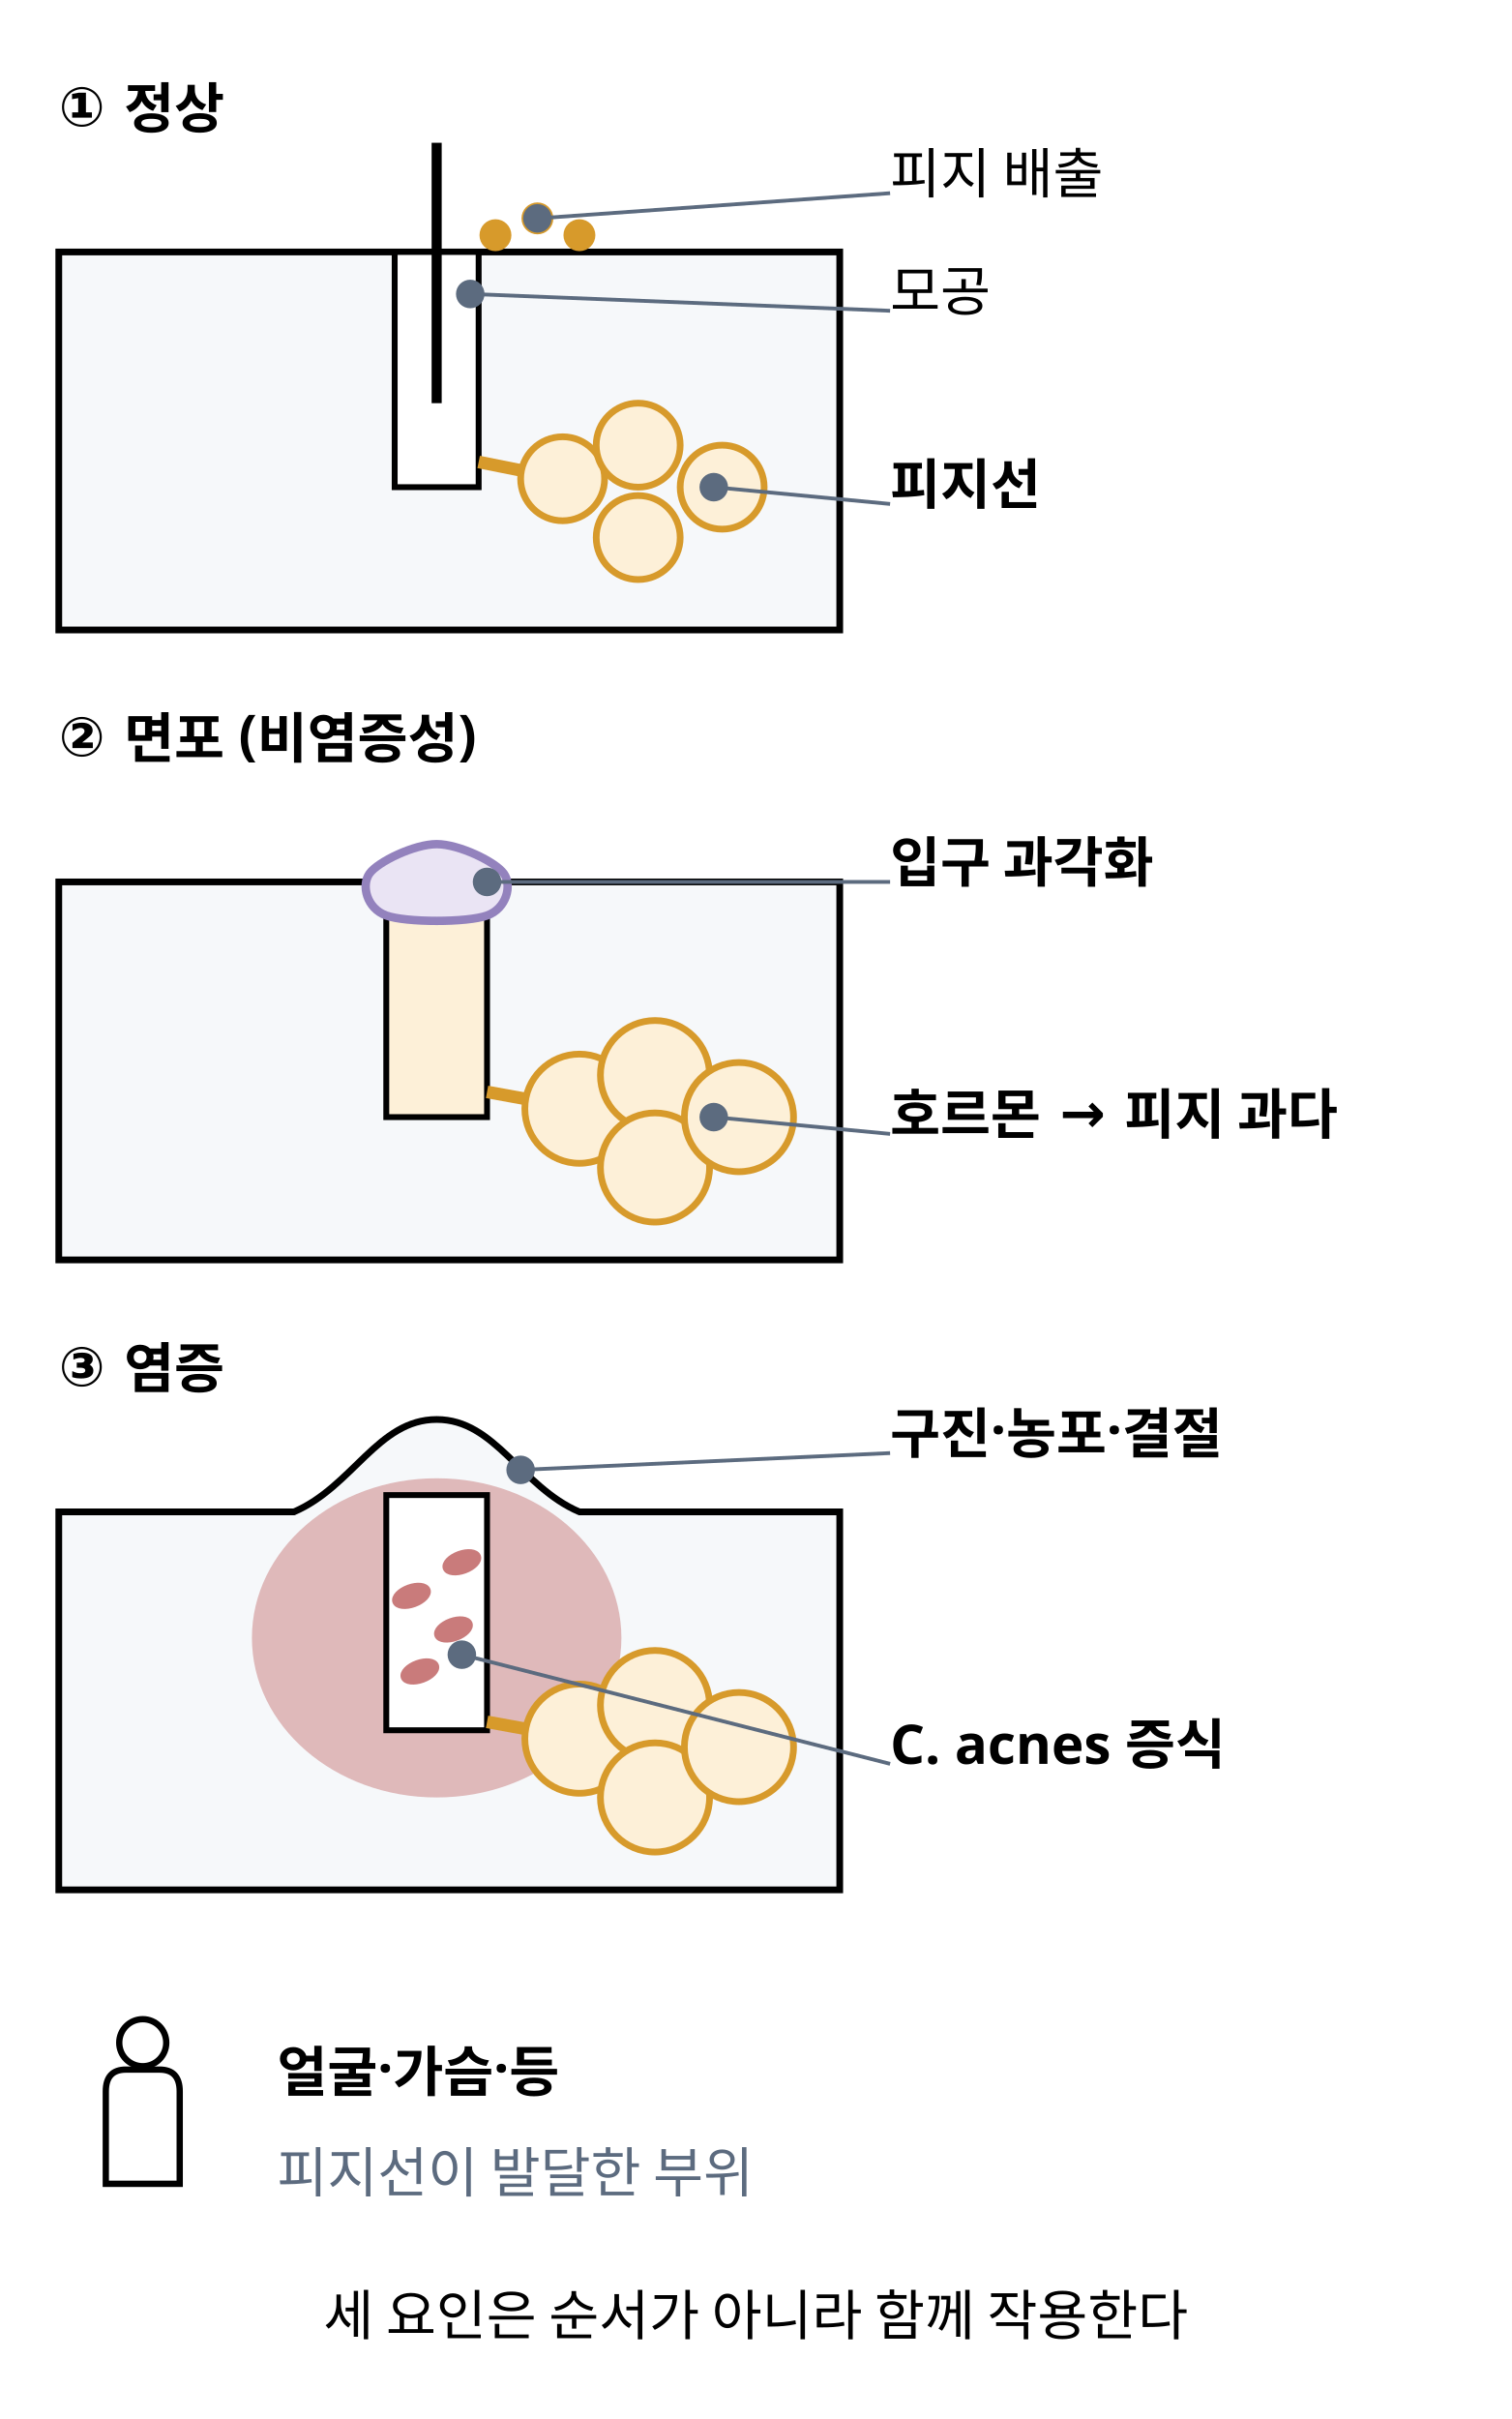
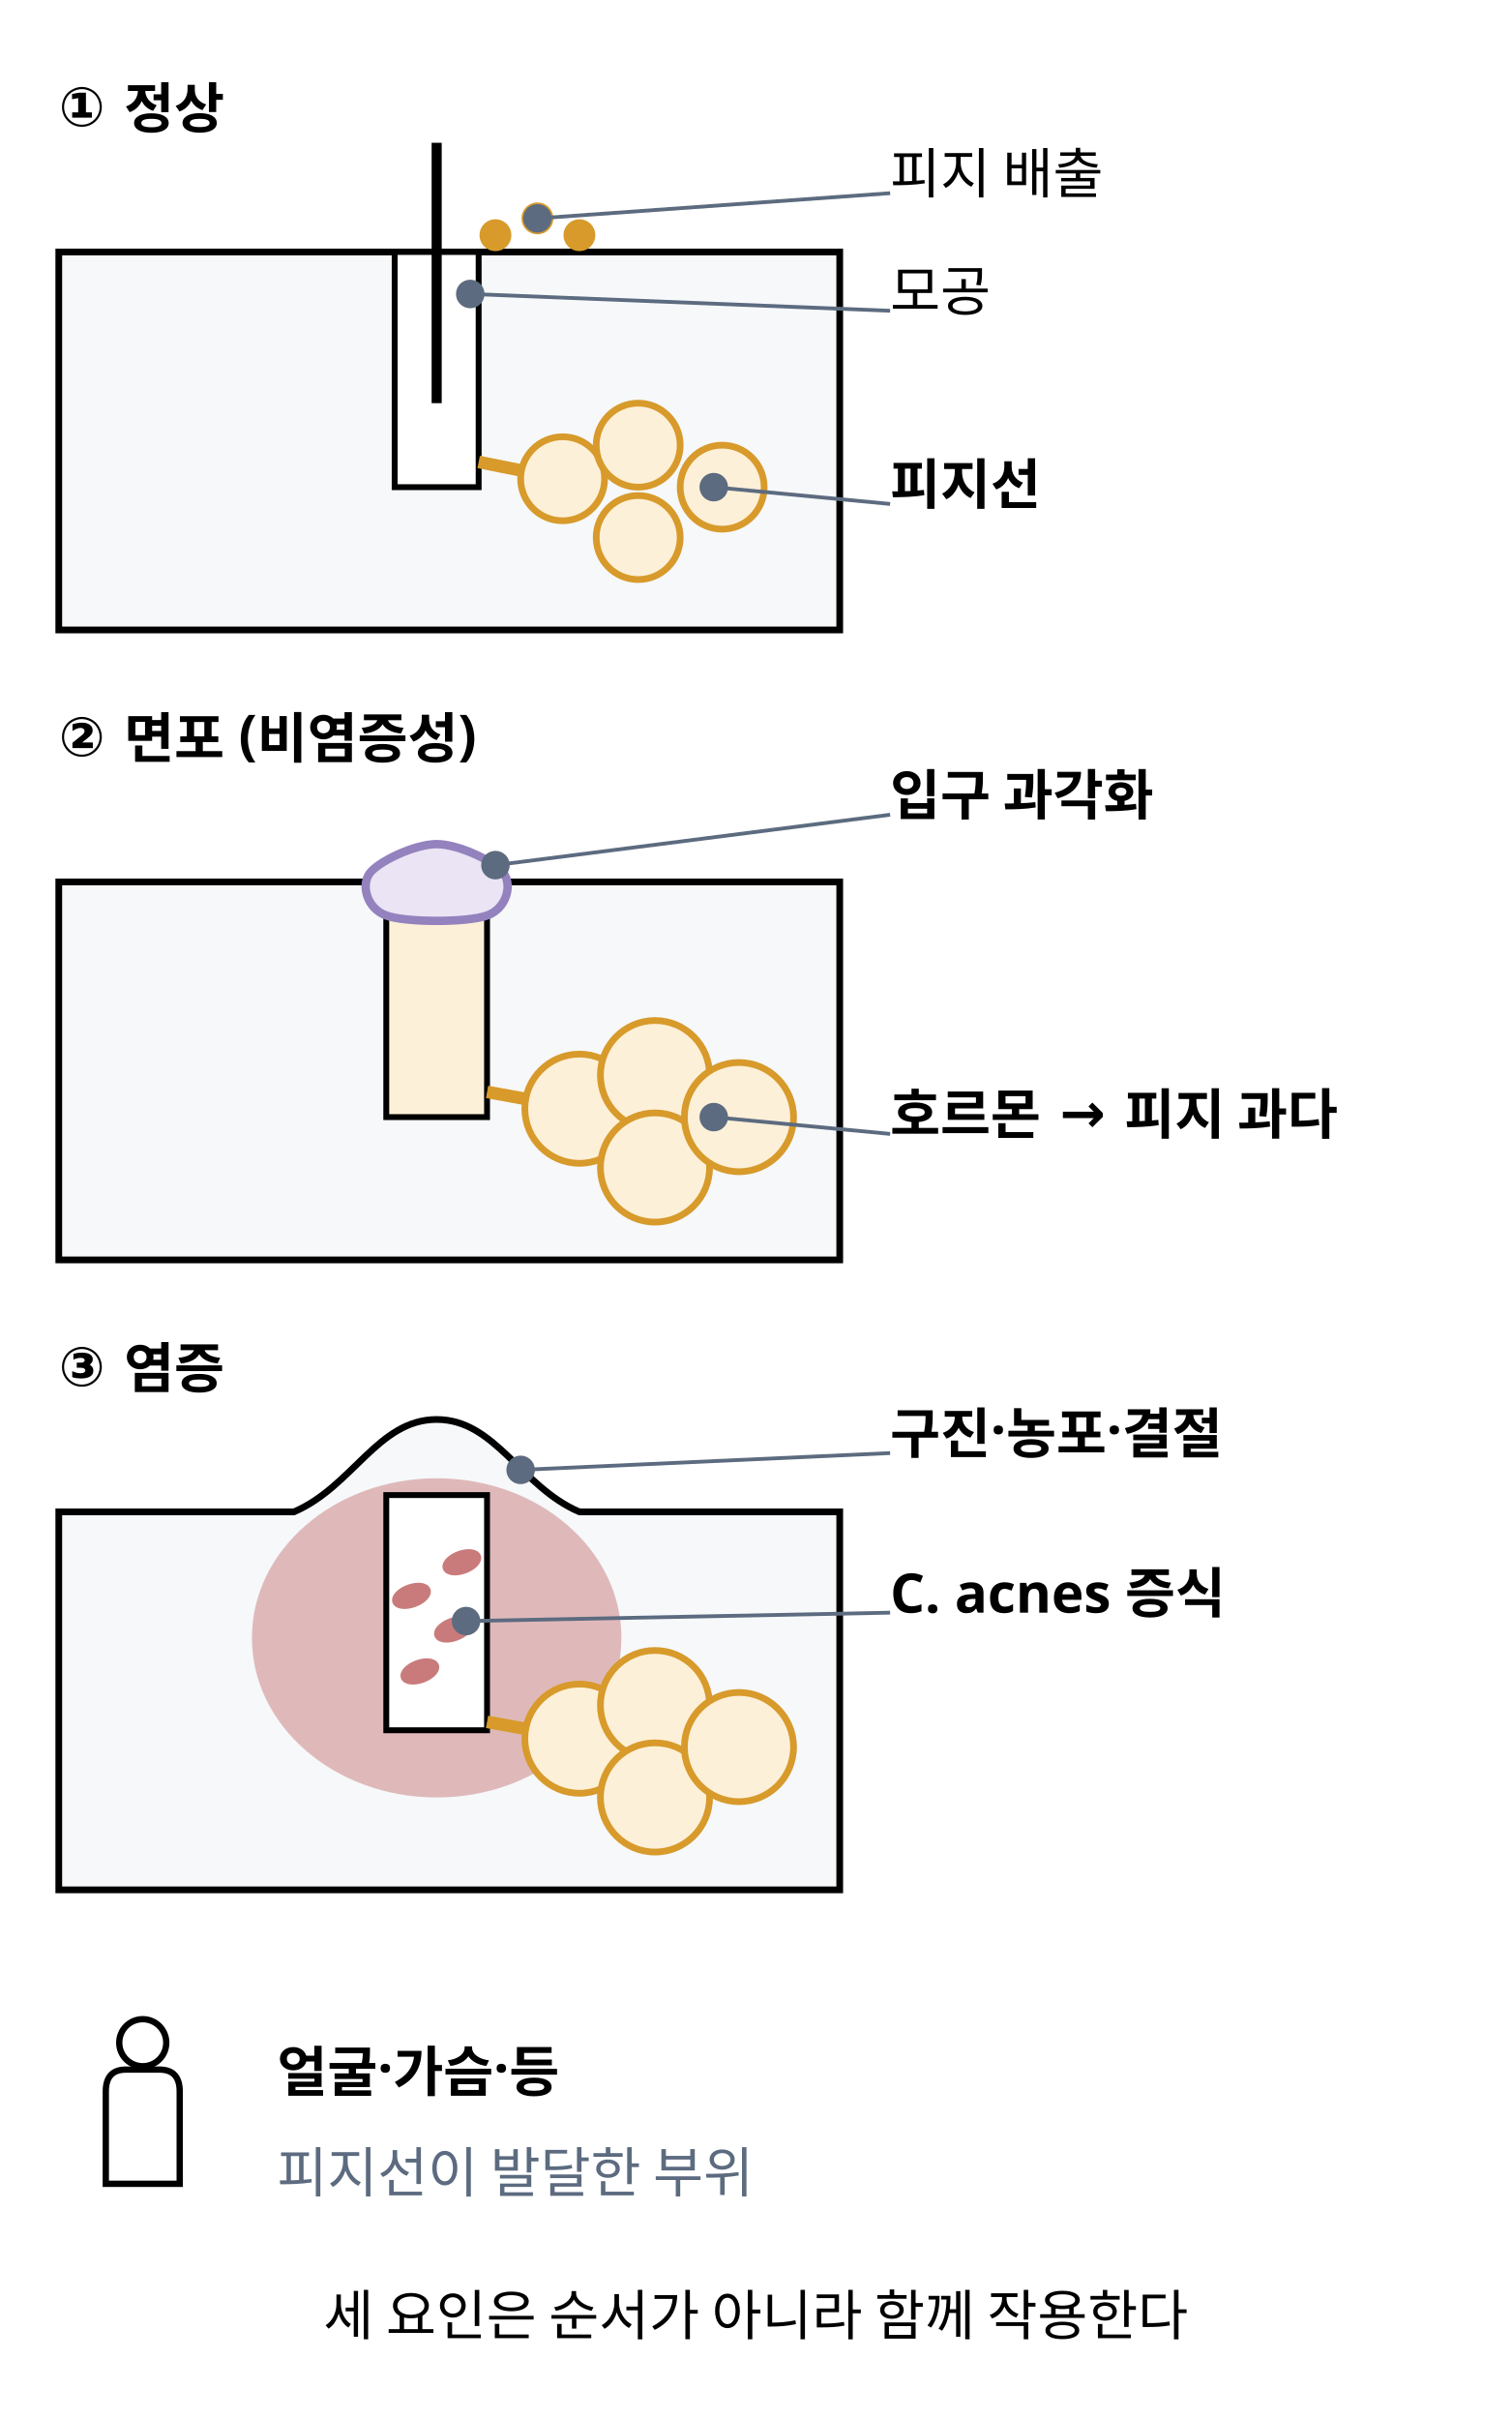
<svg xmlns="http://www.w3.org/2000/svg" class="si si-illus" viewBox="0 0 360 576" style="max-width:360px;color:var(--si-ink,var(--text,#1f2328))" role="img" aria-labelledby="acne-vulgaris-t" font-family="'Pretendard','Noto Sans KR','Apple SD Gothic Neo',sans-serif" font-size="13" fill="currentColor">
  <defs />
  <text x="14" y="30" font-weight="700">① 정상</text>
  <path d="M14 60 L200 60 L200 150 L14 150 Z" style="stroke:currentColor;fill:var(--si-gray-f,#eef1f6)" stroke-width="1.6" fill-opacity="0.55" />
  <rect x="94" y="60" width="20" height="56" style="stroke:currentColor;fill:var(--si-bg,#ffffff)" stroke-width="1.4" />
  <line x1="114" y1="110" x2="134" y2="114" style="stroke:var(--si-amber-s,#d79a2b);fill:none" stroke-width="3" />
  <circle cx="134" cy="114" r="10" style="stroke:var(--si-amber-s,#d79a2b);fill:var(--si-amber-f,#fdf0d8)" stroke-width="1.6" />
  <circle cx="152" cy="106" r="10" style="stroke:var(--si-amber-s,#d79a2b);fill:var(--si-amber-f,#fdf0d8)" stroke-width="1.6" />
  <circle cx="152" cy="128" r="10" style="stroke:var(--si-amber-s,#d79a2b);fill:var(--si-amber-f,#fdf0d8)" stroke-width="1.6" />
  <circle cx="172" cy="116" r="10" style="stroke:var(--si-amber-s,#d79a2b);fill:var(--si-amber-f,#fdf0d8)" stroke-width="1.6" />
  <line x1="104" y1="34" x2="104" y2="96" style="stroke:currentColor;fill:none" stroke-width="2.4" />
  <circle cx="118" cy="56" r="3" style="stroke:var(--si-amber-s,#d79a2b);fill:var(--si-amber-s,#d79a2b)" stroke-width="1.6" />
  <circle cx="128" cy="52" r="3" style="stroke:var(--si-amber-s,#d79a2b);fill:var(--si-amber-s,#d79a2b)" stroke-width="1.6" />
  <circle cx="138" cy="56" r="3" style="stroke:var(--si-amber-s,#d79a2b);fill:var(--si-amber-s,#d79a2b)" stroke-width="1.6" />
  <text x="14" y="180" font-weight="700">② 면포 (비염증성)</text>
  <path d="M14 210 L200 210 L200 300 L14 300 Z" style="stroke:currentColor;fill:var(--si-gray-f,#eef1f6)" stroke-width="1.6" fill-opacity="0.55" />
  <rect x="92" y="210" width="24" height="56" style="stroke:currentColor;fill:var(--si-amber-f,#fdf0d8)" stroke-width="1.4" />
  <line x1="116" y1="260" x2="138" y2="264" style="stroke:var(--si-amber-s,#d79a2b);fill:none" stroke-width="3" />
  <circle cx="138" cy="264" r="13" style="stroke:var(--si-amber-s,#d79a2b);fill:var(--si-amber-f,#fdf0d8)" stroke-width="1.6" />
  <circle cx="156" cy="256" r="13" style="stroke:var(--si-amber-s,#d79a2b);fill:var(--si-amber-f,#fdf0d8)" stroke-width="1.6" />
  <circle cx="156" cy="278" r="13" style="stroke:var(--si-amber-s,#d79a2b);fill:var(--si-amber-f,#fdf0d8)" stroke-width="1.6" />
  <circle cx="176" cy="266" r="13" style="stroke:var(--si-amber-s,#d79a2b);fill:var(--si-amber-f,#fdf0d8)" stroke-width="1.6" />
  <path d="M88,208 C90,205.2 98.7,201 104,201 C109.3,201 118,205.2 120,208 C122,210.8 120.7,216.3 116,218 C111.3,219.7 96.7,219.7 92,218 C87.3,216.3 86,210.8 88,208Z" style="stroke:var(--si-violet-s,#9382bd);fill:var(--si-violet-f,#eae4f4)" stroke-width="2" />
  <text x="14" y="330" font-weight="700">③ 염증</text>
  <path d="M14 360 L70 360 C84 354 90 338 104 338 C118 338 124 354 138 360 L200 360 L200 450 L14 450 Z" style="stroke:currentColor;fill:var(--si-gray-f,#eef1f6)" stroke-width="1.6" fill-opacity="0.55" />
  <ellipse cx="104" cy="390" rx="44" ry="38" style="stroke:none;fill:var(--si-rose-s,#c97b7b)" stroke-width="1.6" fill-opacity="0.5" />
  <rect x="92" y="356" width="24" height="56" style="stroke:currentColor;fill:var(--si-bg,#ffffff)" stroke-width="1.4" />
  <line x1="116" y1="410" x2="138" y2="414" style="stroke:var(--si-amber-s,#d79a2b);fill:none" stroke-width="3" />
  <circle cx="138" cy="414" r="13" style="stroke:var(--si-amber-s,#d79a2b);fill:var(--si-amber-f,#fdf0d8)" stroke-width="1.6" />
  <circle cx="156" cy="406" r="13" style="stroke:var(--si-amber-s,#d79a2b);fill:var(--si-amber-f,#fdf0d8)" stroke-width="1.6" />
  <circle cx="156" cy="428" r="13" style="stroke:var(--si-amber-s,#d79a2b);fill:var(--si-amber-f,#fdf0d8)" stroke-width="1.6" />
  <circle cx="176" cy="416" r="13" style="stroke:var(--si-amber-s,#d79a2b);fill:var(--si-amber-f,#fdf0d8)" stroke-width="1.6" />
  <ellipse cx="98" cy="380" rx="4" ry="2" transform="rotate(-20 98 380)" style="stroke:var(--si-rose-s,#c97b7b);fill:var(--si-rose-s,#c97b7b)" stroke-width="1.6" />
  <ellipse cx="108" cy="388" rx="4" ry="2" transform="rotate(-20 108 388)" style="stroke:var(--si-rose-s,#c97b7b);fill:var(--si-rose-s,#c97b7b)" stroke-width="1.6" />
  <ellipse cx="100" cy="398" rx="4" ry="2" transform="rotate(-20 100 398)" style="stroke:var(--si-rose-s,#c97b7b);fill:var(--si-rose-s,#c97b7b)" stroke-width="1.6" />
  <ellipse cx="110" cy="372" rx="4" ry="2" transform="rotate(-20 110 372)" style="stroke:var(--si-rose-s,#c97b7b);fill:var(--si-rose-s,#c97b7b)" stroke-width="1.6" />
  <text x="212" y="46">피지 배출</text>
  <line x1="212" y1="46" x2="128" y2="52" style="stroke:var(--si-general,#5c6b7f);fill:none" stroke-width="0.9" />
  <circle cx="128" cy="52" r="2.6" style="stroke:var(--si-general,#5c6b7f);fill:var(--si-general,#5c6b7f)" stroke-width="1.6" />
  <text x="212" y="74">모공</text>
  <line x1="212" y1="74" x2="112" y2="70" style="stroke:var(--si-general,#5c6b7f);fill:none" stroke-width="0.9" />
  <circle cx="112" cy="70" r="2.6" style="stroke:var(--si-general,#5c6b7f);fill:var(--si-general,#5c6b7f)" stroke-width="1.6" />
  <text x="212" y="120" font-weight="700">피지선</text>
  <line x1="212" y1="120" x2="170" y2="116" style="stroke:var(--si-general,#5c6b7f);fill:none" stroke-width="0.9" />
  <circle cx="170" cy="116" r="2.6" style="stroke:var(--si-general,#5c6b7f);fill:var(--si-general,#5c6b7f)" stroke-width="1.6" />
-   <text x="212" y="210" font-weight="700">입구 과각화</text>
-   <line x1="212" y1="210" x2="116" y2="210" style="stroke:var(--si-general,#5c6b7f);fill:none" stroke-width="0.9" />
-   <circle cx="116" cy="210" r="2.6" style="stroke:var(--si-general,#5c6b7f);fill:var(--si-general,#5c6b7f)" stroke-width="1.6" />
+   <text x="212" y="194" font-weight="700">입구 과각화</text>
+   <line x1="212" y1="194" x2="118" y2="206" style="stroke:var(--si-general,#5c6b7f);fill:none" stroke-width="0.9" />
+   <circle cx="118" cy="206" r="2.6" style="stroke:var(--si-general,#5c6b7f);fill:var(--si-general,#5c6b7f)" stroke-width="1.6" />
  <text x="212" y="270" font-weight="700">호르몬 → 피지 과다</text>
  <line x1="212" y1="270" x2="170" y2="266" style="stroke:var(--si-general,#5c6b7f);fill:none" stroke-width="0.9" />
  <circle cx="170" cy="266" r="2.6" style="stroke:var(--si-general,#5c6b7f);fill:var(--si-general,#5c6b7f)" stroke-width="1.6" />
  <text x="212" y="346" font-weight="700">구진·농포·결절</text>
  <line x1="212" y1="346" x2="124" y2="350" style="stroke:var(--si-general,#5c6b7f);fill:none" stroke-width="0.9" />
  <circle cx="124" cy="350" r="2.6" style="stroke:var(--si-general,#5c6b7f);fill:var(--si-general,#5c6b7f)" stroke-width="1.6" />
-   <text x="212" y="420" font-weight="700">C. acnes 증식</text>
-   <line x1="212" y1="420" x2="110" y2="394" style="stroke:var(--si-general,#5c6b7f);fill:none" stroke-width="0.9" />
-   <circle cx="110" cy="394" r="2.6" style="stroke:var(--si-general,#5c6b7f);fill:var(--si-general,#5c6b7f)" stroke-width="1.6" />
+   <text x="212" y="384" font-weight="700">C. acnes 증식</text>
+   <line x1="212" y1="384" x2="111" y2="386" style="stroke:var(--si-general,#5c6b7f);fill:none" stroke-width="0.9" />
+   <circle cx="111" cy="386" r="2.6" style="stroke:var(--si-general,#5c6b7f);fill:var(--si-general,#5c6b7f)" stroke-width="1.6" />
  <path d="M25.2,520 L25.2,498 Q25.2,492.8 30,492.8 L38,492.8 Q42.8,492.8 42.8,498 L42.8,520Z" style="stroke:currentColor;fill:none" stroke-width="1.5" />
  <circle cx="34" cy="486.4" r="5.6" style="stroke:currentColor;fill:none" stroke-width="1.5" />
  <text x="66" y="498" font-weight="700">얼굴·가슴·등</text>
  <text x="66" y="522" style="fill:var(--si-general,#5c6b7f)">피지선이 발달한 부위</text>
  <text x="180" y="556" text-anchor="middle">세 요인은 순서가 아니라 함께 작용한다</text>
</svg>
